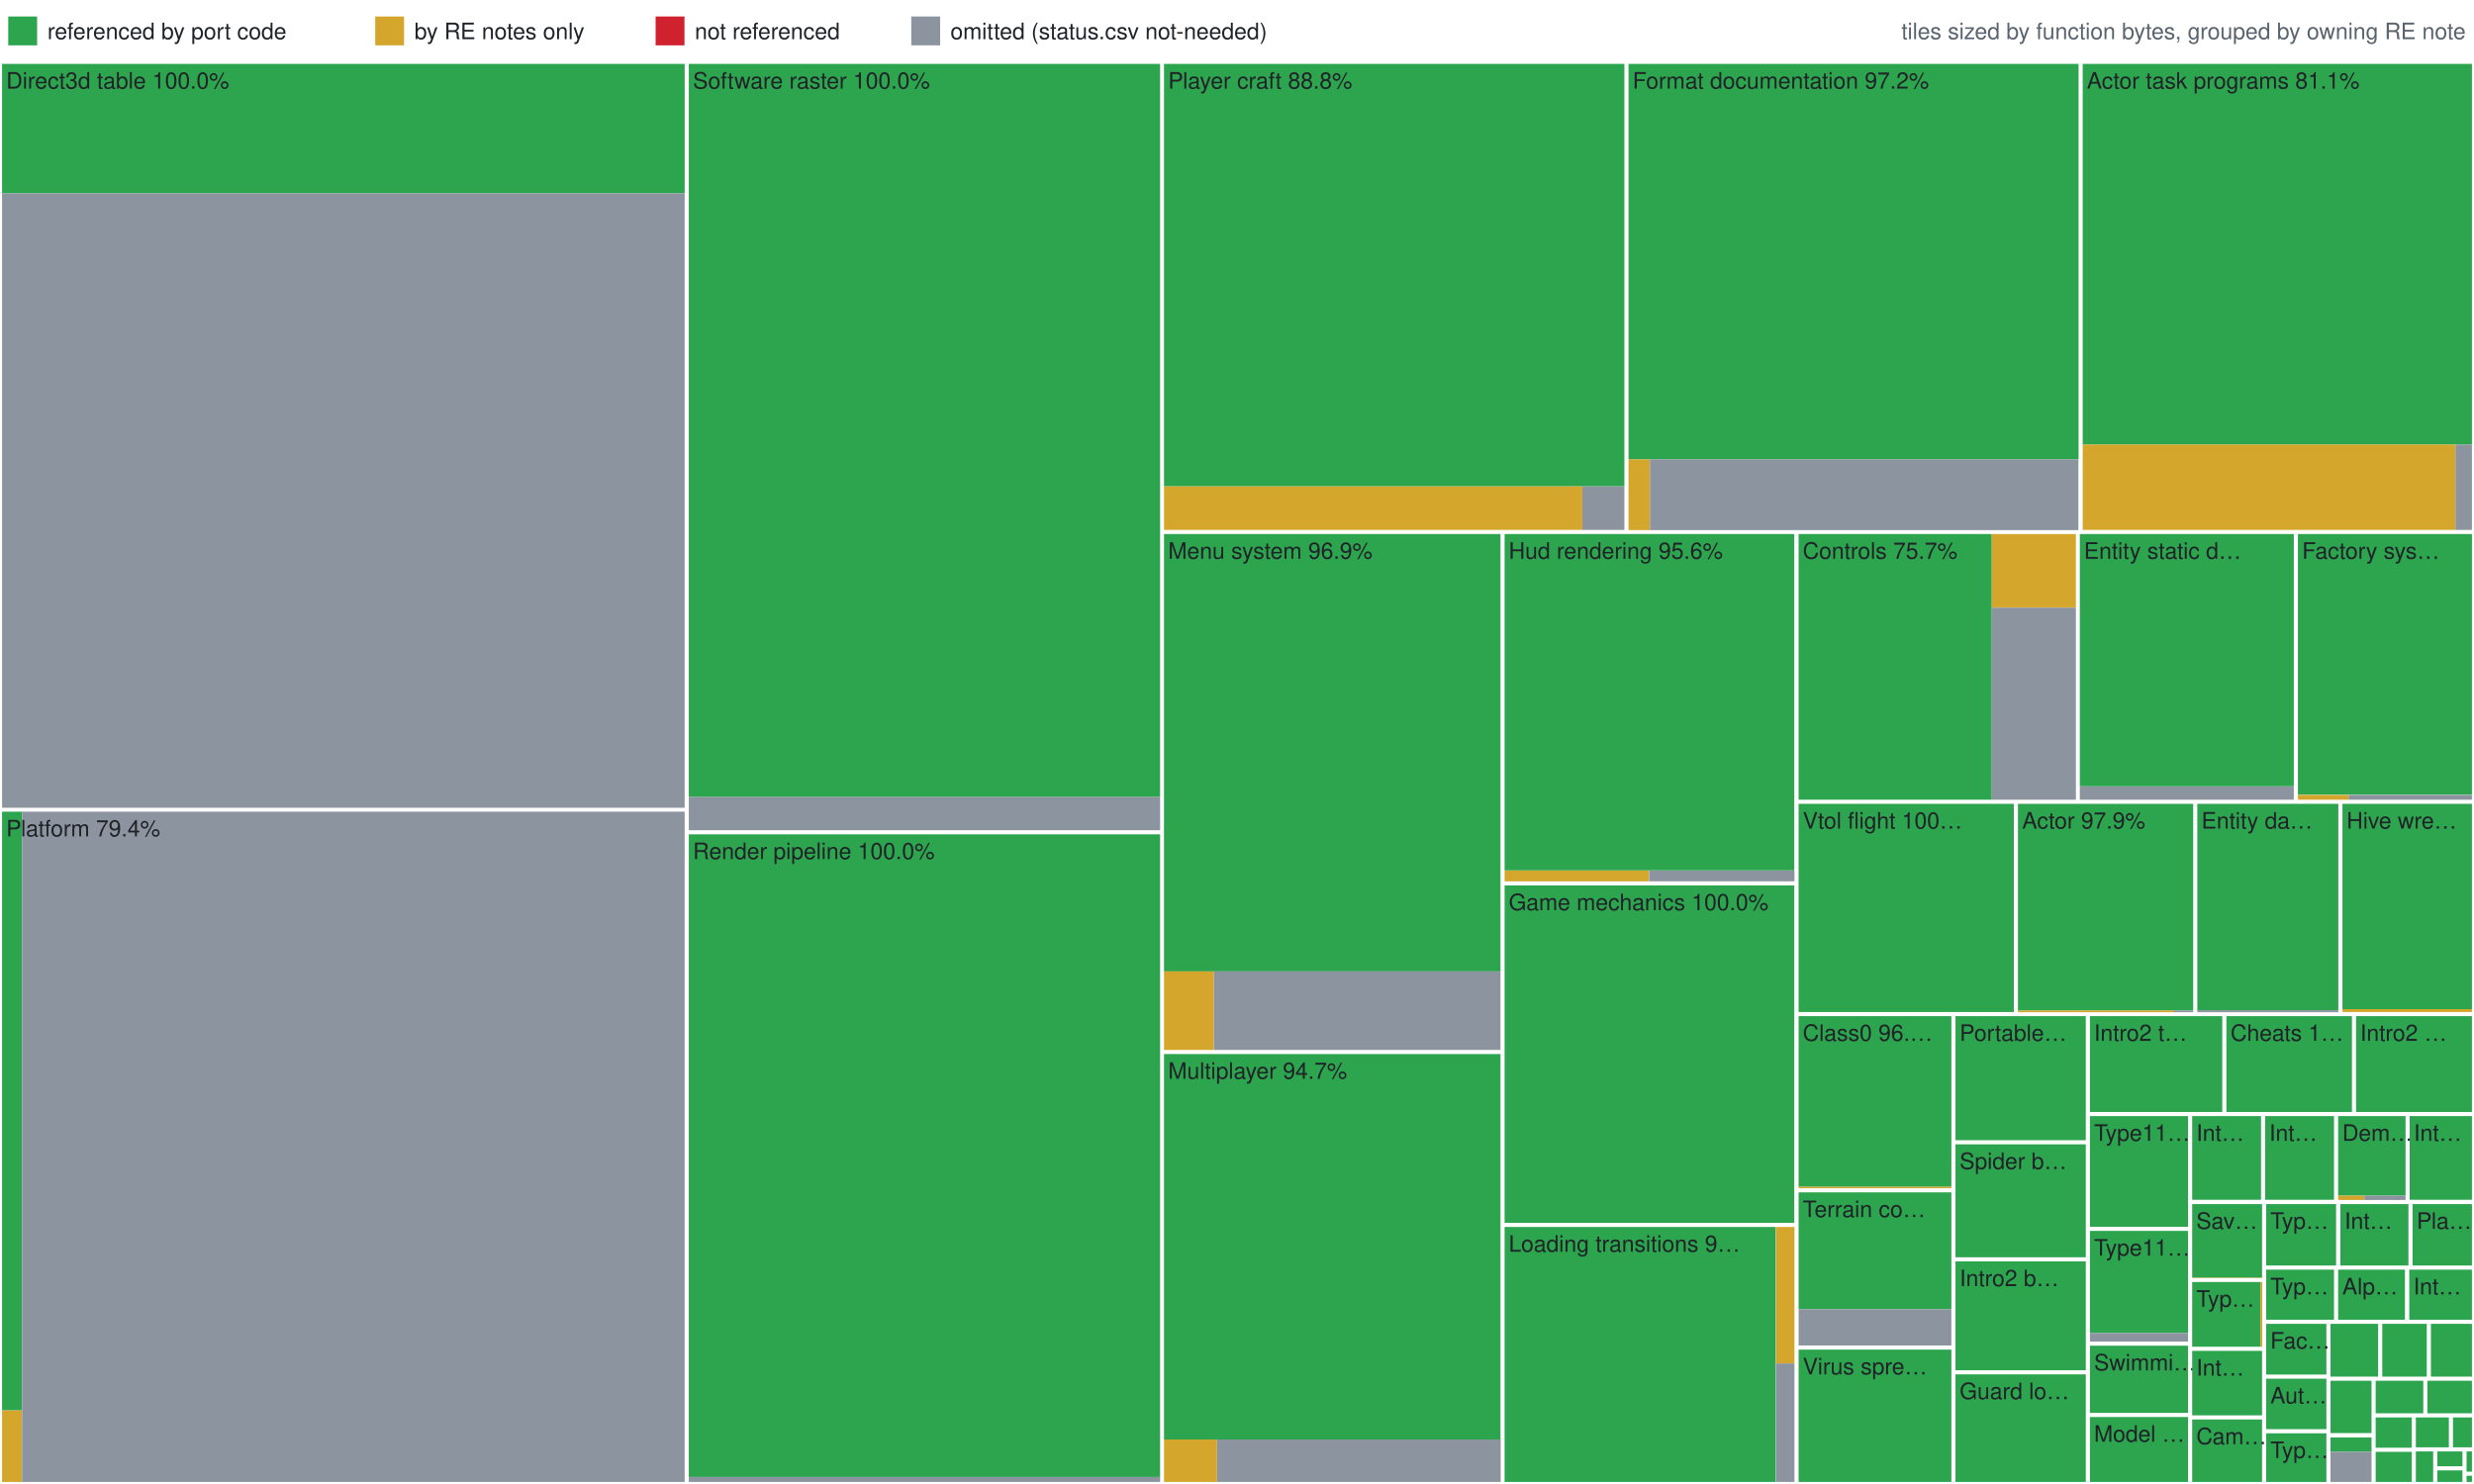
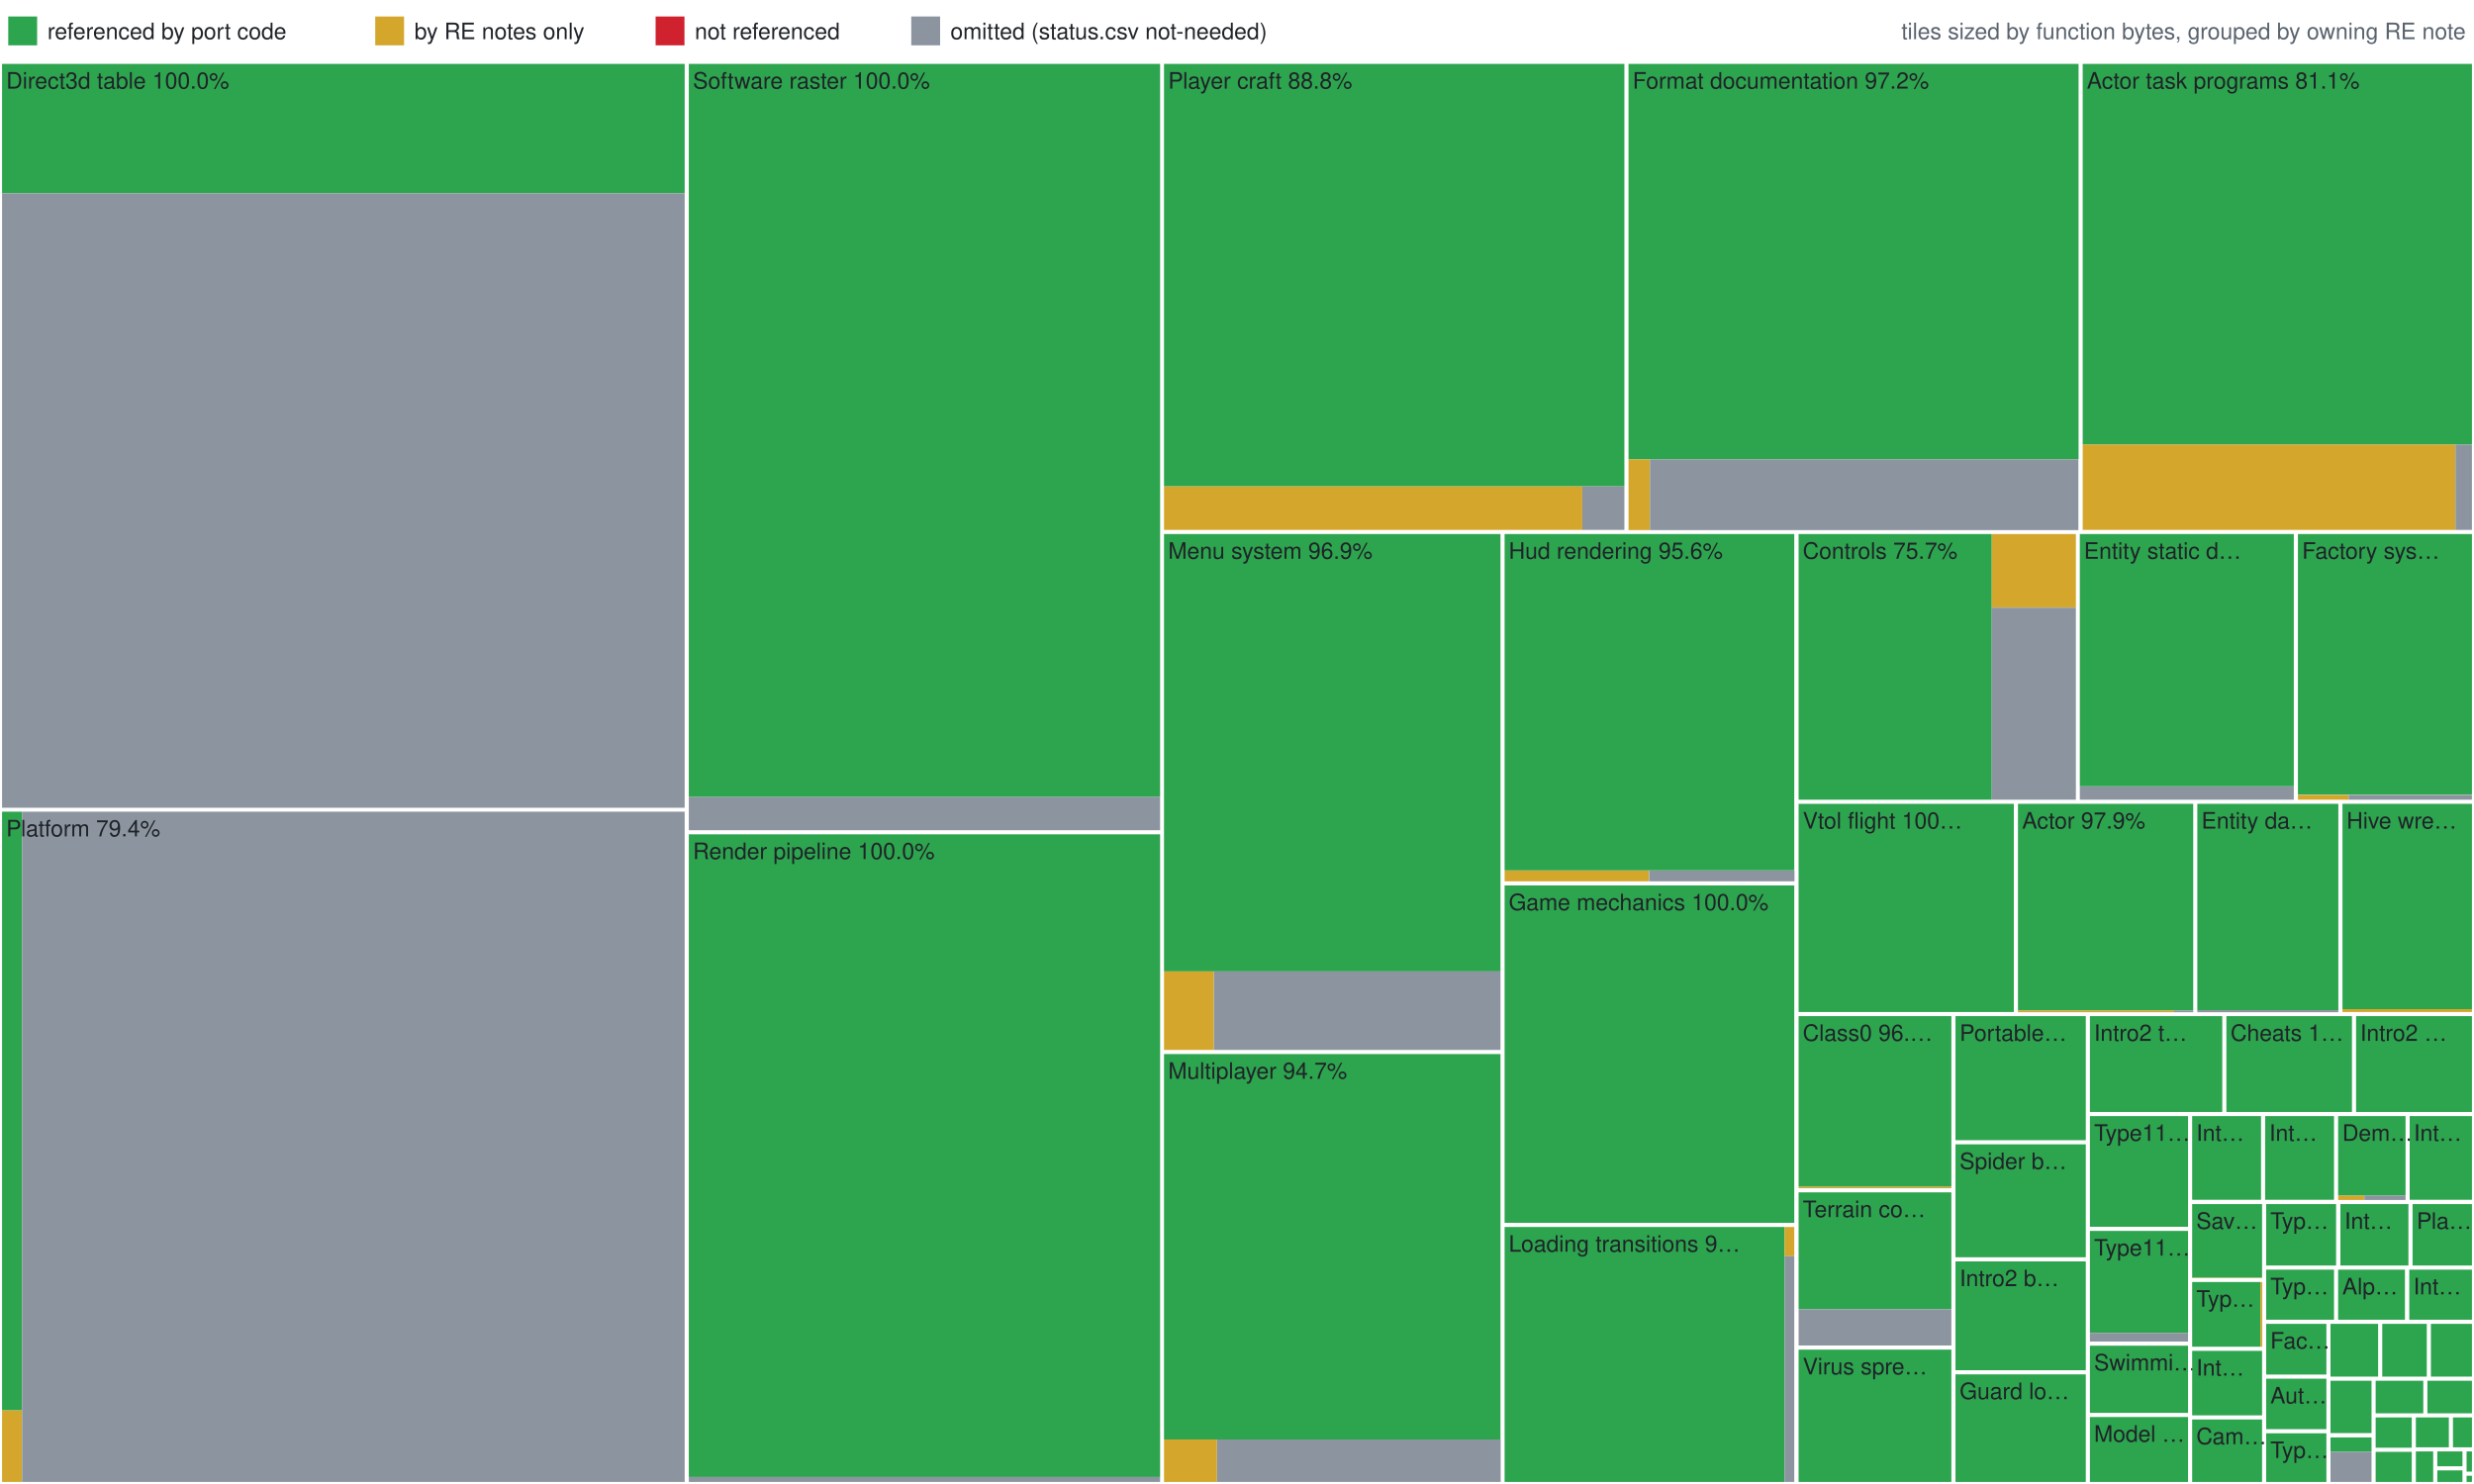
<svg xmlns="http://www.w3.org/2000/svg" width="1200" height="720" viewBox="0 0 1200 720" font-family="Segoe UI, Helvetica, Arial, sans-serif" font-size="11">
  <rect width="1200" height="720" fill="#ffffff" />
  <rect x="4" y="8" width="14" height="14" fill="#2da44e" />
  <text x="23" y="19" fill="#1f2328">referenced by port code</text>
  <rect x="182" y="8" width="14" height="14" fill="#d4a72c" />
  <text x="201" y="19" fill="#1f2328">by RE notes only</text>
  <rect x="318" y="8" width="14" height="14" fill="#cf222e" />
  <text x="337" y="19" fill="#1f2328">not referenced</text>
  <rect x="442" y="8" width="14" height="14" fill="#8c959f" />
  <text x="461" y="19" fill="#1f2328">omitted (status.csv not-needed)</text>
  <text x="1196" y="19" fill="#59636e" text-anchor="end">tiles sized by function bytes, grouped by owning RE note</text>
  <g>
    <rect x="1" y="31" width="331.1" height="62.8" fill="#2da44e" />
    <rect x="1" y="93.8" width="331.1" height="298.1" fill="#8c959f" />
    <text x="3" y="43" fill="#1f2328">Direct3d table 100.0%</text>
  </g>
  <g>
    <rect x="1" y="393.8" width="9.7" height="290.5" fill="#2da44e" />
    <rect x="1" y="684.3" width="9.7" height="34.7" fill="#d4a72c" />
    <rect x="10.7" y="393.8" width="321.4" height="325.2" fill="#8c959f" />
    <text x="3" y="405.8" fill="#1f2328">Platform 79.4%</text>
  </g>
  <g>
    <rect x="334.1" y="31" width="228.6" height="355.7" fill="#2da44e" />
    <rect x="334.1" y="386.7" width="228.6" height="16.1" fill="#8c959f" />
    <text x="336.1" y="43" fill="#1f2328">Software raster 100.0%</text>
  </g>
  <g>
    <rect x="334.1" y="404.8" width="228.6" height="311.8" fill="#2da44e" />
    <rect x="334.1" y="716.6" width="228.6" height="2.4" fill="#8c959f" />
    <text x="336.1" y="416.8" fill="#1f2328">Render pipeline 100.0%</text>
  </g>
  <g>
    <rect x="564.6" y="31" width="223.3" height="205" fill="#2da44e" />
    <rect x="564.6" y="236" width="202.9" height="21.1" fill="#d4a72c" />
    <rect x="767.5" y="236" width="20.4" height="21.1" fill="#8c959f" />
    <text x="566.6" y="43" fill="#1f2328">Player craft 88.8%</text>
  </g>
  <g>
    <rect x="789.9" y="31" width="218.3" height="191.9" fill="#2da44e" />
    <rect x="789.9" y="222.9" width="10.4" height="34.3" fill="#d4a72c" />
    <rect x="800.3" y="222.9" width="207.8" height="34.3" fill="#8c959f" />
    <text x="791.9" y="43" fill="#1f2328">Format documentation 97.2%</text>
  </g>
  <g>
    <rect x="1010.2" y="31" width="188.8" height="184.7" fill="#2da44e" />
    <rect x="1010.2" y="215.7" width="180.8" height="41.4" fill="#d4a72c" />
    <rect x="1191" y="215.7" width="8" height="41.4" fill="#8c959f" />
    <text x="1012.2" y="43" fill="#1f2328">Actor task programs 81.1%</text>
  </g>
  <g>
    <rect x="564.6" y="259.1" width="163.2" height="212.2" fill="#2da44e" />
    <rect x="564.6" y="471.3" width="24.2" height="38.1" fill="#d4a72c" />
    <rect x="588.8" y="471.3" width="139" height="38.1" fill="#8c959f" />
    <text x="566.6" y="271.1" fill="#1f2328">Menu system 96.9%</text>
  </g>
  <g>
    <rect x="564.6" y="511.4" width="163.2" height="187" fill="#2da44e" />
    <rect x="564.6" y="698.4" width="25.7" height="20.6" fill="#d4a72c" />
    <rect x="590.3" y="698.4" width="137.6" height="20.6" fill="#8c959f" />
    <text x="566.6" y="523.4" fill="#1f2328">Multiplayer 94.7%</text>
  </g>
  <g>
    <rect x="729.8" y="259.1" width="140.5" height="163.2" fill="#2da44e" />
    <rect x="729.8" y="422.4" width="70" height="5.2" fill="#d4a72c" />
    <rect x="799.9" y="422.4" width="70.5" height="5.2" fill="#8c959f" />
    <text x="731.8" y="271.1" fill="#1f2328">Hud rendering 95.6%</text>
  </g>
  <g>
    <rect x="729.8" y="429.6" width="140.5" height="163.7" fill="#2da44e" />
    <text x="731.8" y="441.6" fill="#1f2328">Game mechanics 100.0%</text>
  </g>
  <g>
-     <rect x="729.8" y="595.3" width="131.5" height="123.7" fill="#2da44e" />
-     <rect x="861.4" y="595.3" width="9" height="66.2" fill="#d4a72c" />
-     <rect x="861.4" y="661.5" width="9" height="57.5" fill="#8c959f" />
+     <rect x="729.8" y="595.3" width="135.8" height="123.7" fill="#2da44e" />
+     <rect x="865.6" y="595.3" width="4.7" height="14.2" fill="#d4a72c" />
+     <rect x="865.6" y="609.5" width="4.7" height="109.5" fill="#8c959f" />
    <text x="731.8" y="607.3" fill="#1f2328">Loading transitions 9…</text>
  </g>
  <g>
    <rect x="872.4" y="259.1" width="93.7" height="128.9" fill="#2da44e" />
    <rect x="966.1" y="259.1" width="40.8" height="35.6" fill="#d4a72c" />
    <rect x="966.1" y="294.8" width="40.8" height="93.2" fill="#8c959f" />
    <text x="874.4" y="271.1" fill="#1f2328">Controls 75.7%</text>
  </g>
  <g>
    <rect x="1008.8" y="259.1" width="103.8" height="122.4" fill="#2da44e" />
    <rect x="1008.8" y="381.6" width="103.8" height="6.4" fill="#8c959f" />
    <text x="1010.8" y="271.1" fill="#1f2328">Entity static d…</text>
  </g>
  <g>
    <rect x="1114.6" y="259.1" width="84.4" height="126.5" fill="#2da44e" />
    <rect x="1114.6" y="385.7" width="24.6" height="2.3" fill="#d4a72c" />
    <rect x="1139.2" y="385.7" width="59.8" height="2.3" fill="#8c959f" />
    <text x="1116.6" y="271.1" fill="#1f2328">Factory sys…</text>
  </g>
  <g>
    <rect x="872.4" y="390" width="104.4" height="101" fill="#2da44e" />
    <text x="874.4" y="402" fill="#1f2328">Vtol flight 100…</text>
  </g>
  <g>
    <rect x="978.8" y="390" width="85" height="100.3" fill="#2da44e" />
    <rect x="978.8" y="490.3" width="75.8" height="0.8" fill="#d4a72c" />
    <rect x="1054.5" y="490.3" width="9.3" height="0.8" fill="#8c959f" />
    <text x="980.8" y="402" fill="#1f2328">Actor 97.9%</text>
  </g>
  <g>
    <rect x="1065.8" y="390" width="68.4" height="100.1" fill="#2da44e" />
    <rect x="1065.8" y="490.1" width="68.4" height="1" fill="#8c959f" />
    <text x="1067.8" y="402" fill="#1f2328">Entity da…</text>
  </g>
  <g>
    <rect x="1136.2" y="390" width="62.8" height="99.6" fill="#2da44e" />
    <rect x="1136.2" y="489.6" width="62.8" height="1.4" fill="#d4a72c" />
    <text x="1138.2" y="402" fill="#1f2328">Hive wre…</text>
  </g>
  <g>
    <rect x="872.4" y="493" width="74.1" height="82.8" fill="#2da44e" />
    <rect x="872.4" y="575.8" width="74.1" height="0.7" fill="#d4a72c" />
    <text x="874.4" y="505" fill="#1f2328">Class0 96.…</text>
  </g>
  <g>
    <rect x="872.4" y="578.5" width="74.1" height="56.7" fill="#2da44e" />
    <rect x="872.4" y="635.2" width="74.1" height="17.6" fill="#8c959f" />
    <text x="874.4" y="590.5" fill="#1f2328">Terrain co…</text>
  </g>
  <g>
    <rect x="872.4" y="654.8" width="74.1" height="64.2" fill="#2da44e" />
    <text x="874.4" y="666.8" fill="#1f2328">Virus spre…</text>
  </g>
  <g>
    <rect x="948.5" y="493" width="63.2" height="60.2" fill="#2da44e" />
    <text x="950.5" y="505" fill="#1f2328">Portable…</text>
  </g>
  <g>
    <rect x="948.5" y="555.2" width="63.2" height="54.8" fill="#2da44e" />
    <text x="950.5" y="567.2" fill="#1f2328">Spider b…</text>
  </g>
  <g>
    <rect x="948.5" y="612" width="63.2" height="52.8" fill="#2da44e" />
    <text x="950.5" y="624" fill="#1f2328">Intro2 b…</text>
  </g>
  <g>
    <rect x="948.5" y="666.8" width="63.2" height="52.2" fill="#2da44e" />
    <text x="950.5" y="678.8" fill="#1f2328">Guard lo…</text>
  </g>
  <g>
    <rect x="1013.7" y="493" width="64.2" height="46.5" fill="#2da44e" />
    <text x="1015.7" y="505" fill="#1f2328">Intro2 t…</text>
  </g>
  <g>
    <rect x="1079.9" y="493" width="60.9" height="46.5" fill="#2da44e" />
    <rect x="1140.8" y="493" width="0" height="46.5" fill="#8c959f" />
    <text x="1081.9" y="505" fill="#1f2328">Cheats 1…</text>
  </g>
  <g>
    <rect x="1142.8" y="493" width="56.2" height="46.5" fill="#2da44e" />
    <text x="1144.8" y="505" fill="#1f2328">Intro2 …</text>
  </g>
  <g>
    <rect x="1013.7" y="541.5" width="47.6" height="53.7" fill="#2da44e" />
    <text x="1015.7" y="553.5" fill="#1f2328">Type11…</text>
  </g>
  <g>
    <rect x="1013.7" y="597.2" width="47.6" height="49.5" fill="#2da44e" />
    <rect x="1013.7" y="646.7" width="47.6" height="4.2" fill="#8c959f" />
    <text x="1015.7" y="609.2" fill="#1f2328">Type11…</text>
  </g>
  <g>
    <rect x="1013.7" y="652.9" width="47.6" height="32.6" fill="#2da44e" />
    <text x="1015.7" y="664.9" fill="#1f2328">Swimmi…</text>
  </g>
  <g>
    <rect x="1013.7" y="687.5" width="47.6" height="31.5" fill="#2da44e" />
    <text x="1015.7" y="699.5" fill="#1f2328">Model …</text>
  </g>
  <g>
    <rect x="1063.3" y="541.5" width="33.4" height="40.6" fill="#2da44e" />
    <text x="1065.3" y="553.5" fill="#1f2328">Int…</text>
  </g>
  <g>
    <rect x="1098.7" y="541.5" width="33.4" height="40.6" fill="#2da44e" />
    <text x="1100.7" y="553.5" fill="#1f2328">Int…</text>
  </g>
  <g>
    <rect x="1134.1" y="541.5" width="32.7" height="38.6" fill="#2da44e" />
    <rect x="1134.1" y="580.1" width="12.6" height="2.1" fill="#d4a72c" />
    <rect x="1146.8" y="580.1" width="20" height="2.1" fill="#8c959f" />
    <text x="1136.1" y="553.5" fill="#1f2328">Dem…</text>
  </g>
  <g>
    <rect x="1168.8" y="541.5" width="30.2" height="40.6" fill="#2da44e" />
    <text x="1170.8" y="553.5" fill="#1f2328">Int…</text>
  </g>
  <g>
    <rect x="1063.3" y="584.2" width="33.9" height="35.7" fill="#2da44e" />
    <rect x="1063.3" y="619.8" width="33.9" height="0.2" fill="#d4a72c" />
    <text x="1065.3" y="596.2" fill="#1f2328">Sav…</text>
  </g>
  <g>
    <rect x="1063.3" y="622" width="33.1" height="31.4" fill="#2da44e" />
    <rect x="1096.4" y="622" width="0.9" height="31.4" fill="#d4a72c" />
    <text x="1065.3" y="634" fill="#1f2328">Typ…</text>
  </g>
  <g>
    <rect x="1063.3" y="655.4" width="33.9" height="31.3" fill="#2da44e" />
    <text x="1065.3" y="667.4" fill="#1f2328">Int…</text>
  </g>
  <g>
    <rect x="1063.3" y="688.7" width="33.9" height="30.3" fill="#2da44e" />
    <text x="1065.3" y="700.7" fill="#1f2328">Cam…</text>
  </g>
  <g>
    <rect x="1099.2" y="584.2" width="33.9" height="29.8" fill="#2da44e" />
    <text x="1101.2" y="596.2" fill="#1f2328">Typ…</text>
  </g>
  <g>
    <rect x="1135.2" y="584.2" width="33" height="29.8" fill="#2da44e" />
    <text x="1137.2" y="596.2" fill="#1f2328">Int…</text>
  </g>
  <g>
    <rect x="1170.2" y="584.2" width="28.8" height="29.8" fill="#2da44e" />
    <text x="1172.2" y="596.2" fill="#1f2328">Pla…</text>
  </g>
  <g>
    <rect x="1099.2" y="616" width="32.9" height="24.3" fill="#2da44e" />
    <text x="1101.2" y="628" fill="#1f2328">Typ…</text>
  </g>
  <g>
    <rect x="1134.1" y="616" width="32.4" height="24.3" fill="#2da44e" />
    <text x="1136.1" y="628" fill="#1f2328">Alp…</text>
  </g>
  <g>
    <rect x="1168.6" y="616" width="30.4" height="24.3" fill="#2da44e" />
    <text x="1170.6" y="628" fill="#1f2328">Int…</text>
  </g>
  <g>
    <rect x="1099.2" y="642.3" width="29.2" height="24.6" fill="#2da44e" />
    <text x="1101.2" y="654.3" fill="#1f2328">Fac…</text>
  </g>
  <g>
    <rect x="1099.2" y="668.9" width="29.2" height="24.5" fill="#2da44e" />
    <text x="1101.2" y="680.9" fill="#1f2328">Aut…</text>
  </g>
  <g>
    <rect x="1099.2" y="695.4" width="29.2" height="23.6" fill="#2da44e" />
    <text x="1101.2" y="707.4" fill="#1f2328">Typ…</text>
  </g>
  <g>
    <rect x="1130.4" y="642.3" width="23.1" height="25.6" fill="#2da44e" />
  </g>
  <g>
    <rect x="1155.5" y="642.3" width="21.6" height="25.6" fill="#2da44e" />
  </g>
  <g>
    <rect x="1179.1" y="642.3" width="19.9" height="25.6" fill="#2da44e" />
  </g>
  <g>
    <rect x="1130.4" y="669.9" width="19.9" height="25.4" fill="#2da44e" />
  </g>
  <g>
    <rect x="1130.4" y="697.4" width="19.9" height="7" fill="#2da44e" />
    <rect x="1130.4" y="704.4" width="19.9" height="14.6" fill="#8c959f" />
  </g>
  <g>
    <rect x="1152.3" y="669.9" width="23.1" height="15.8" fill="#2da44e" />
  </g>
  <g>
    <rect x="1177.4" y="669.9" width="21.6" height="15.8" fill="#2da44e" />
  </g>
  <g>
    <rect x="1152.3" y="687.7" width="17.5" height="14.7" fill="#2da44e" />
  </g>
  <g>
    <rect x="1152.3" y="704.4" width="17.5" height="14.6" fill="#2da44e" />
  </g>
  <g>
    <rect x="1171.8" y="687.7" width="16" height="14.5" fill="#2da44e" />
  </g>
  <g>
    <rect x="1189.8" y="687.7" width="9.2" height="14.5" fill="#2da44e" />
  </g>
  <g>
    <rect x="1171.8" y="704.2" width="8.4" height="14.8" fill="#2da44e" />
  </g>
  <g>
    <rect x="1182.2" y="704.2" width="12.2" height="7.2" fill="#2da44e" />
  </g>
  <g>
    <rect x="1182.2" y="713.4" width="12.2" height="5.6" fill="#2da44e" />
  </g>
  <g>
    <rect x="1196.4" y="704.2" width="2.6" height="9.8" fill="#2da44e" />
  </g>
  <g>
    <rect x="1196.4" y="716" width="2.6" height="3" fill="#2da44e" />
  </g>
</svg>
